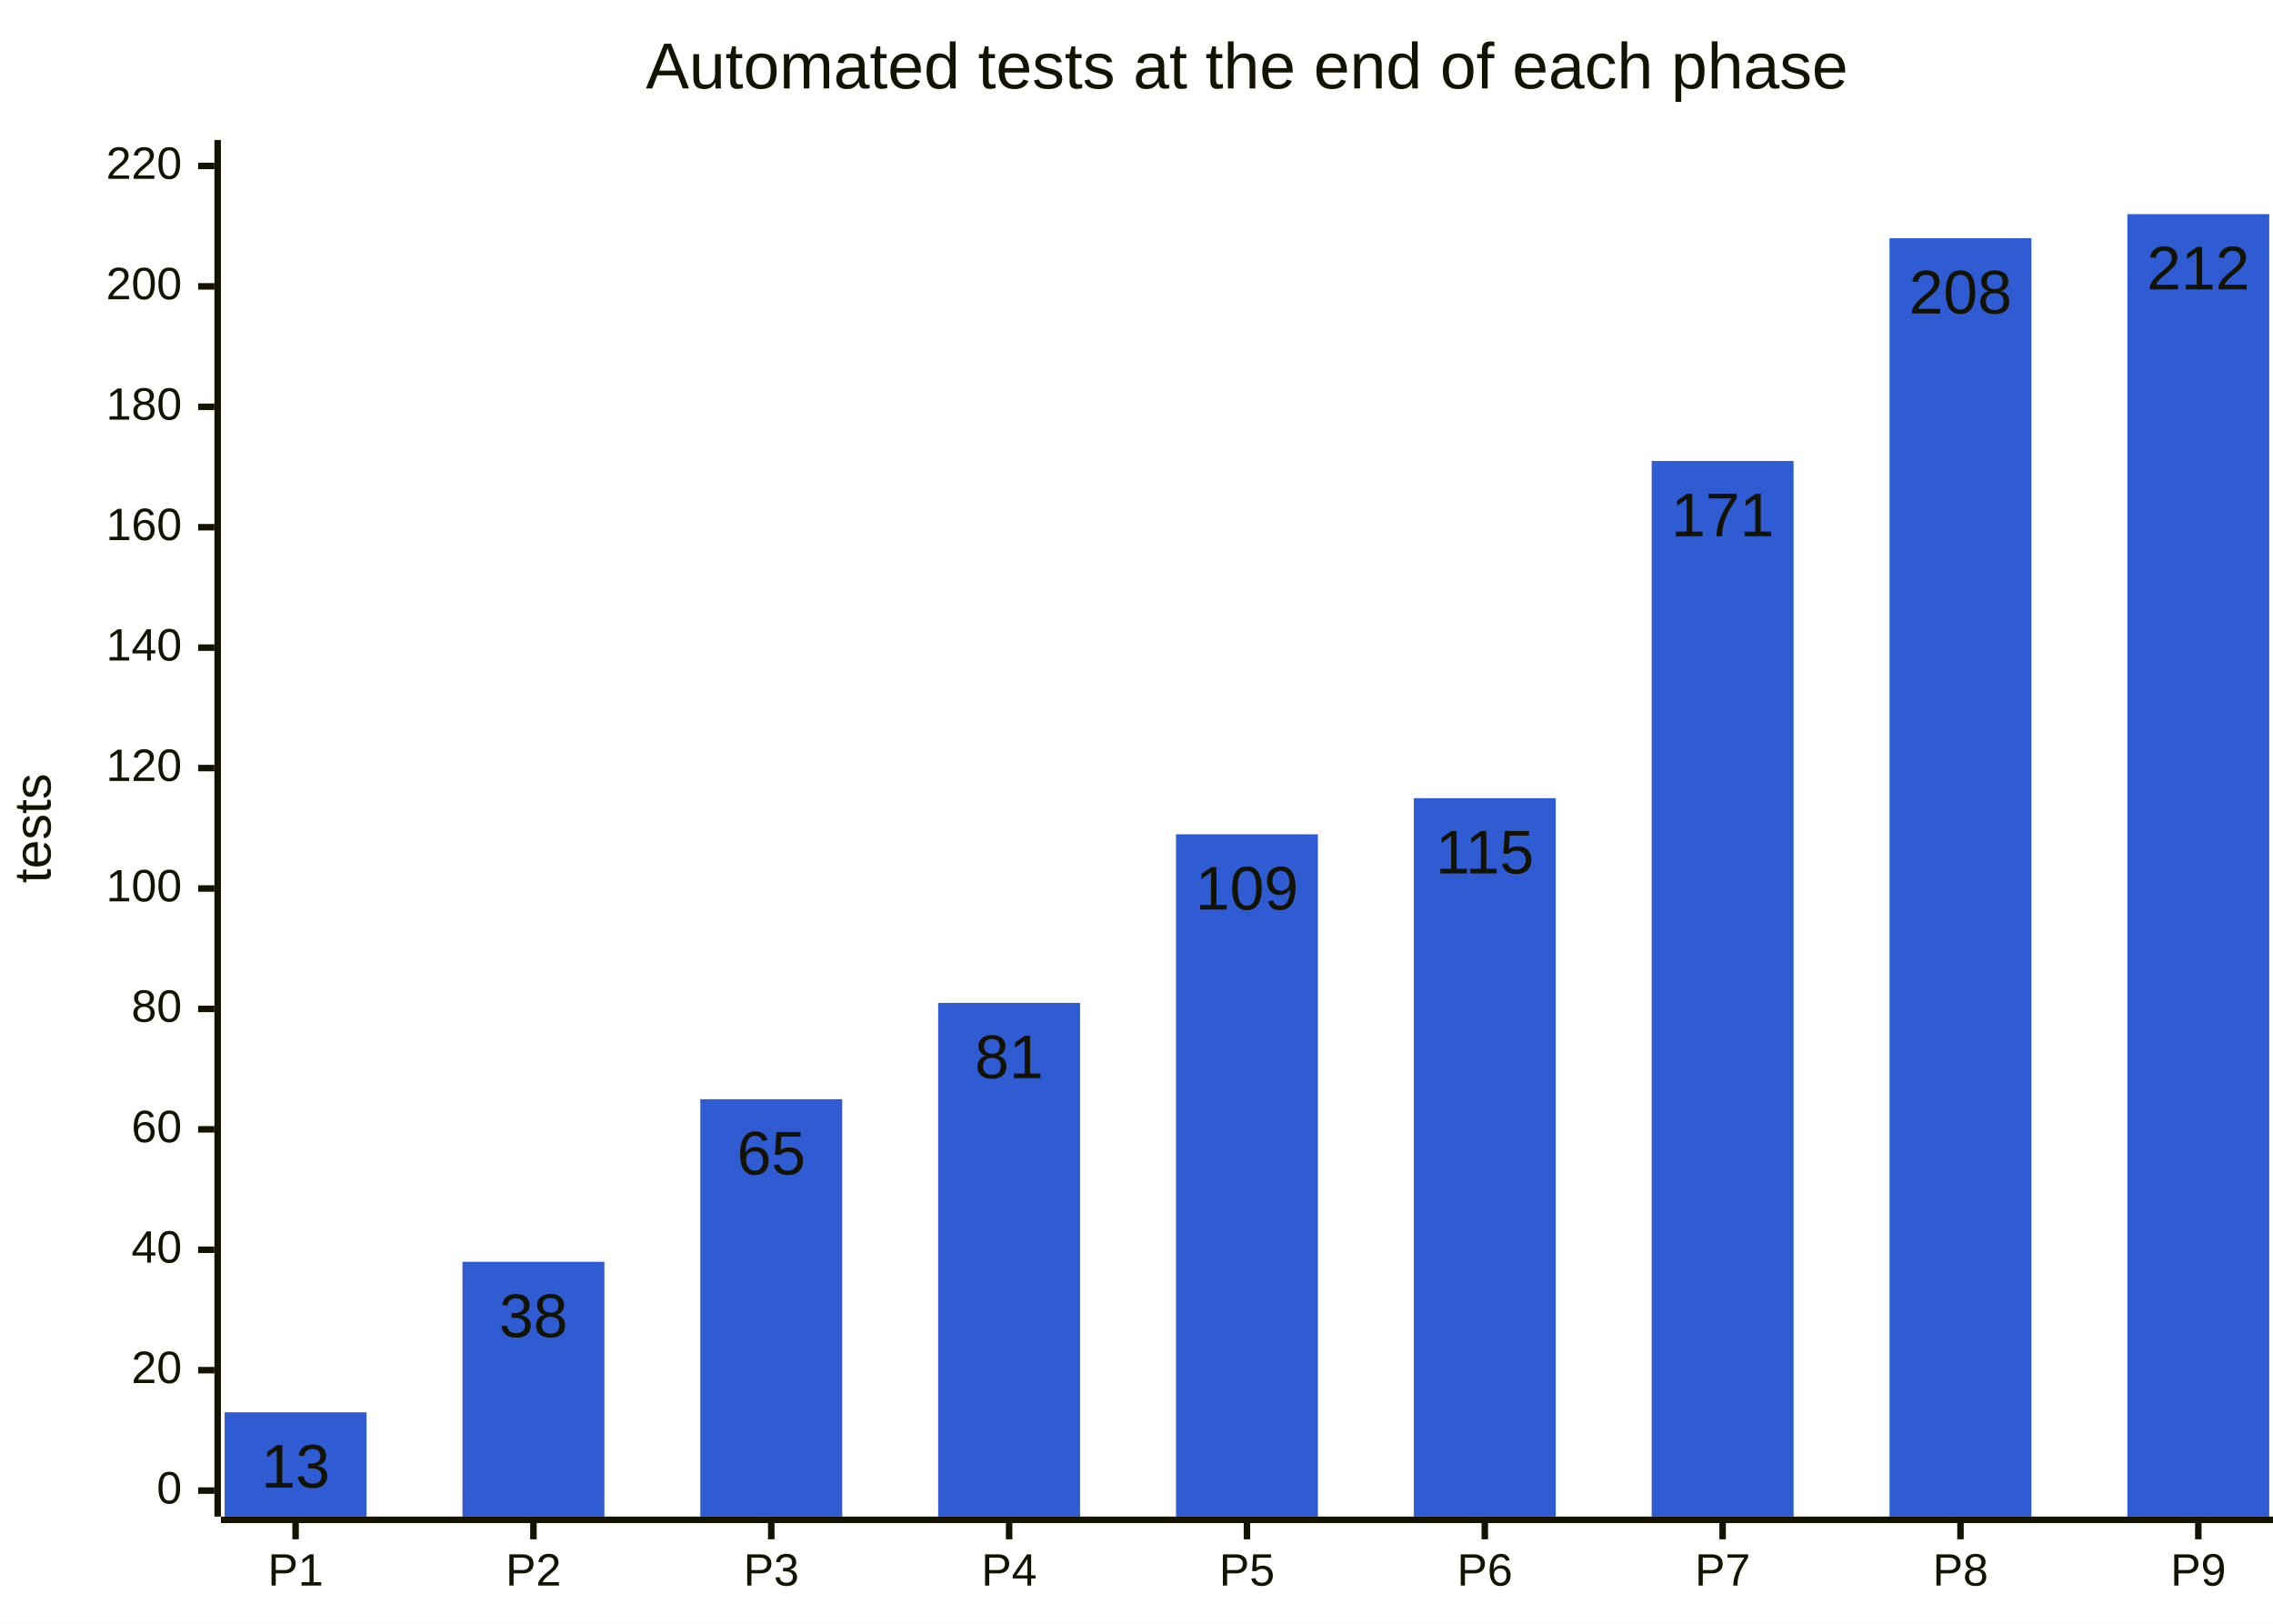
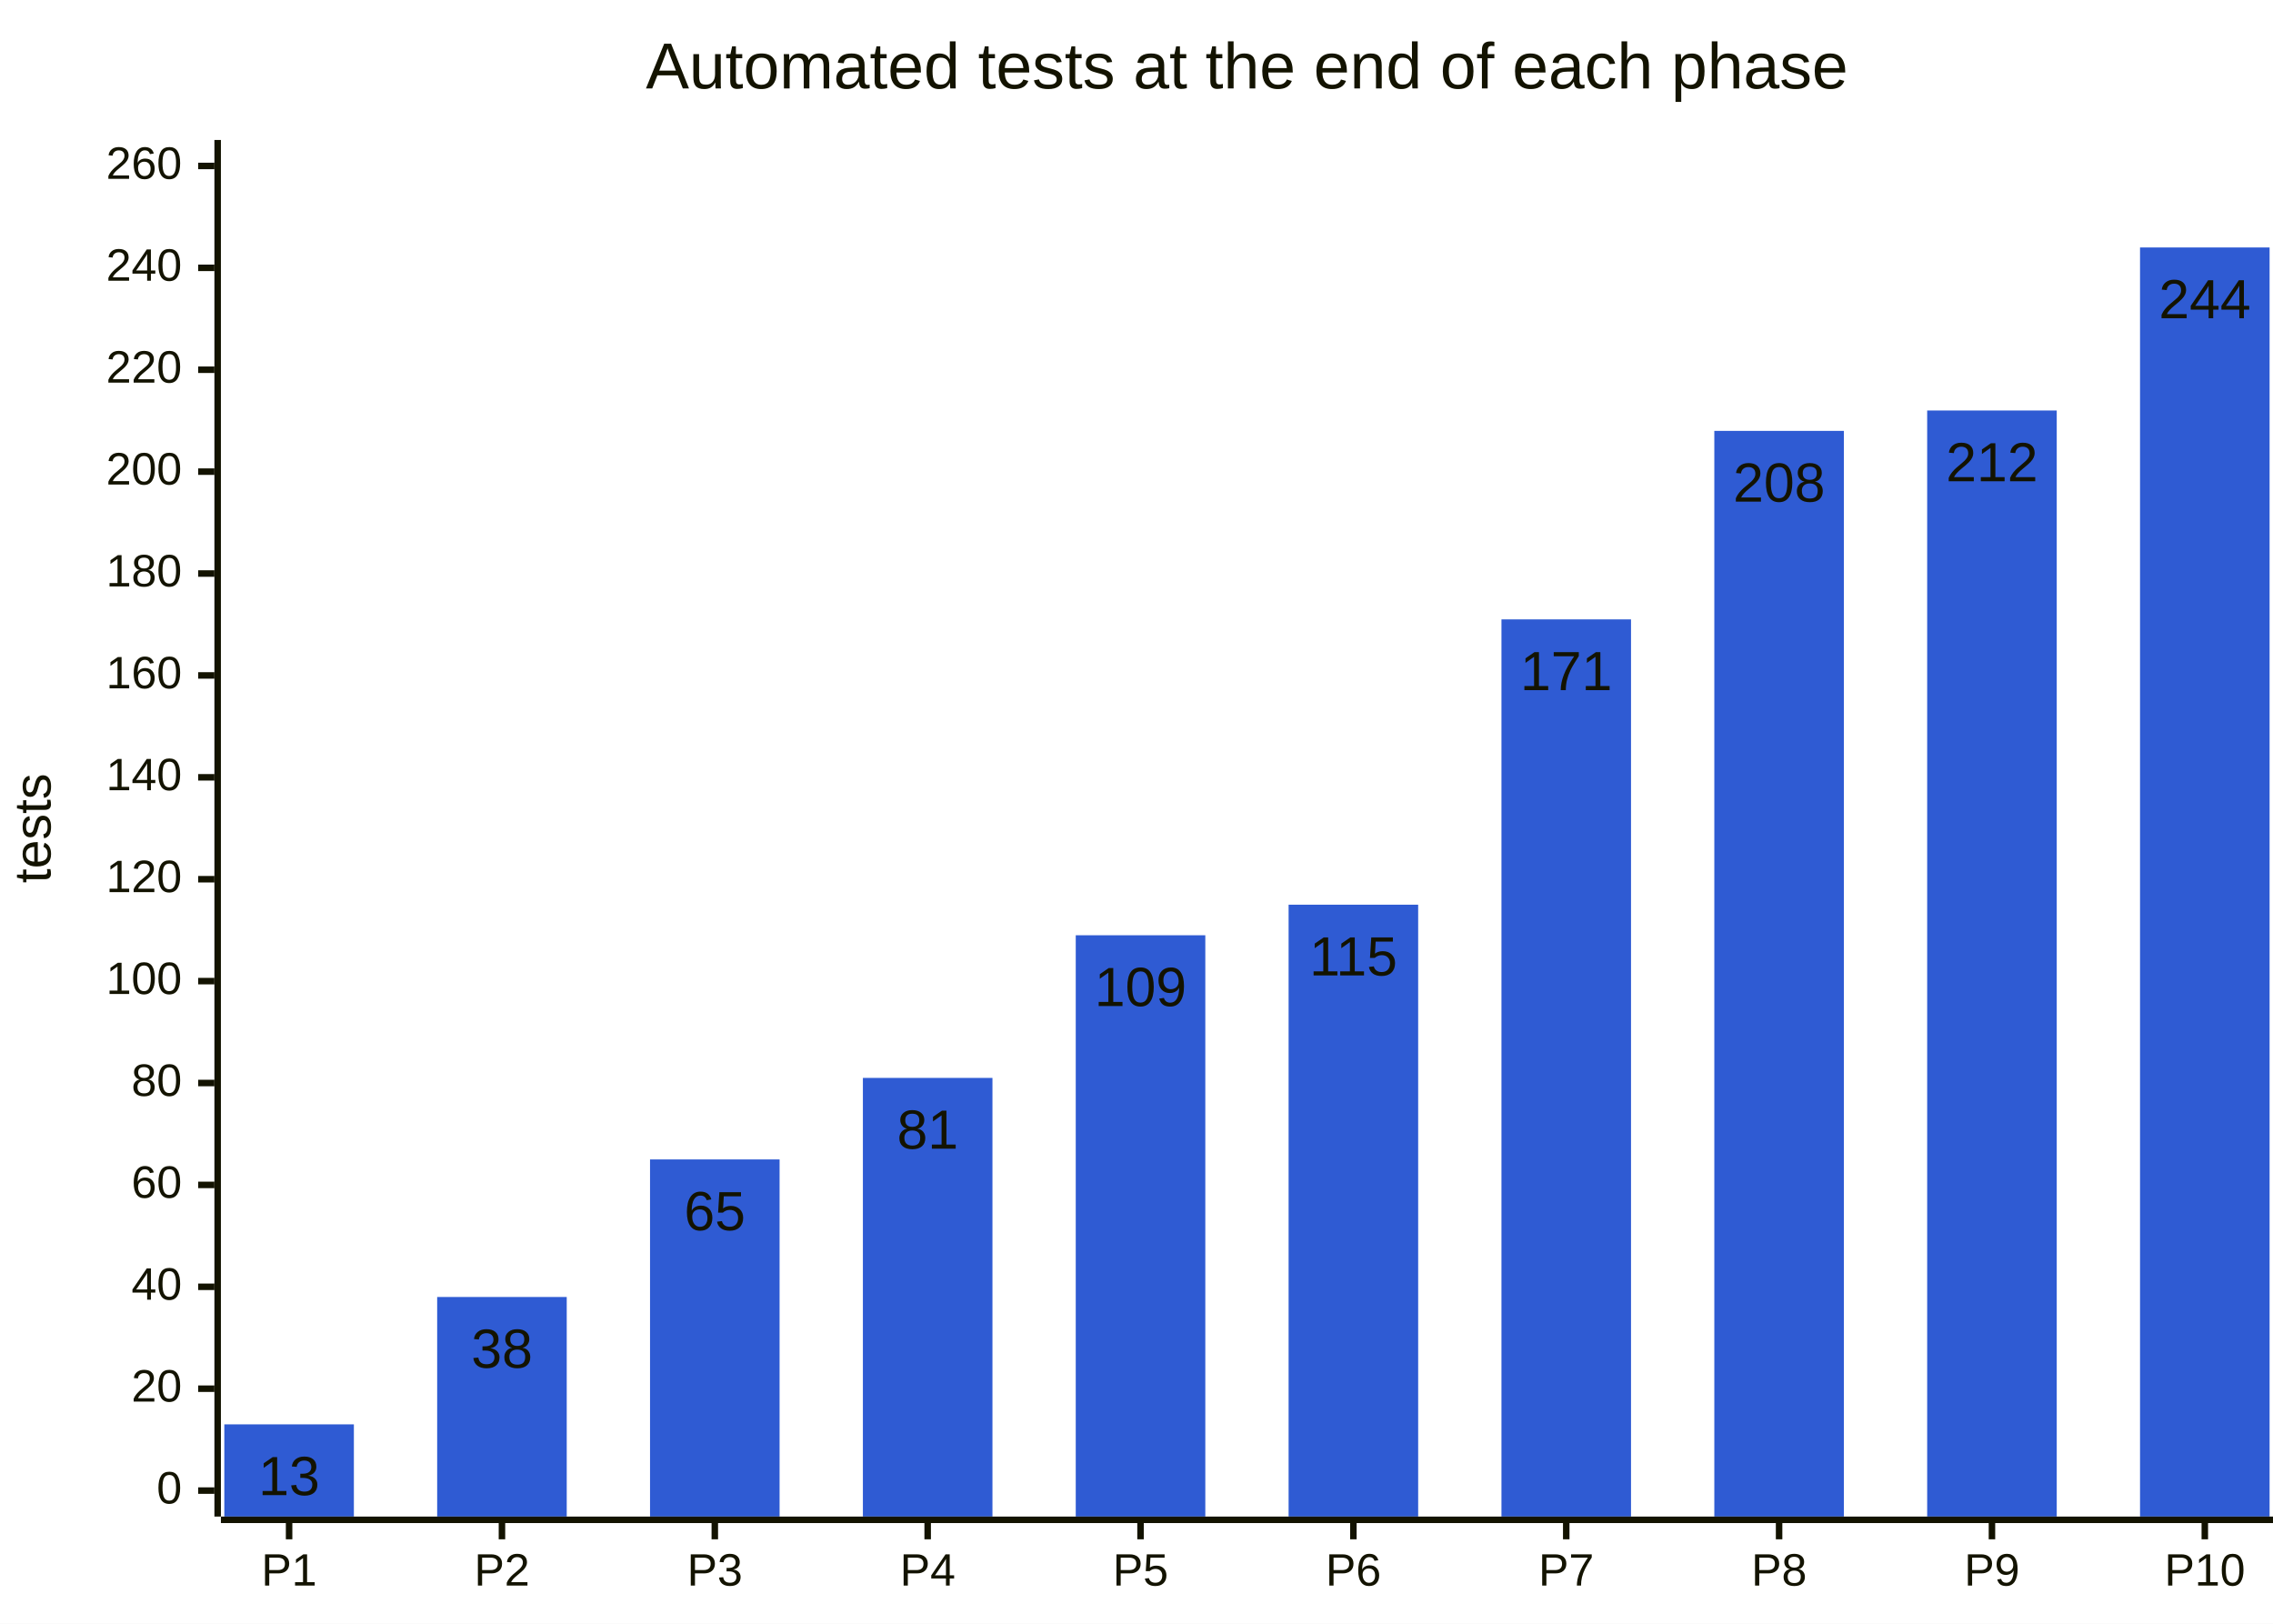
<svg xmlns="http://www.w3.org/2000/svg" id="my-svg" width="100%" style="max-width: 700px; background-color: white;" viewBox="0 0 700 500" role="graphics-document document" aria-roledescription="xychart">
  <style>#my-svg{font-family:"trebuchet ms",verdana,arial,sans-serif;font-size:16px;fill:#333;}@keyframes edge-animation-frame{from{stroke-dashoffset:0;}}@keyframes dash{to{stroke-dashoffset:0;}}#my-svg .edge-animation-slow{stroke-dasharray:9,5!important;stroke-dashoffset:900;animation:dash 50s linear infinite;stroke-linecap:round;}#my-svg .edge-animation-fast{stroke-dasharray:9,5!important;stroke-dashoffset:900;animation:dash 20s linear infinite;stroke-linecap:round;}#my-svg .error-icon{fill:#552222;}#my-svg .error-text{fill:#552222;stroke:#552222;}#my-svg .edge-thickness-normal{stroke-width:1px;}#my-svg .edge-thickness-thick{stroke-width:3.5px;}#my-svg .edge-pattern-solid{stroke-dasharray:0;}#my-svg .edge-thickness-invisible{stroke-width:0;fill:none;}#my-svg .edge-pattern-dashed{stroke-dasharray:3;}#my-svg .edge-pattern-dotted{stroke-dasharray:2;}#my-svg .marker{fill:#333333;stroke:#333333;}#my-svg .marker.cross{stroke:#333333;}#my-svg svg{font-family:"trebuchet ms",verdana,arial,sans-serif;font-size:16px;}#my-svg p{margin:0;}#my-svg .node .neo-node{stroke:#9370DB;}#my-svg [data-look="neo"].node rect,#my-svg [data-look="neo"].cluster rect,#my-svg [data-look="neo"].node polygon{stroke:#9370DB;filter:drop-shadow(1px 2px 2px rgba(185, 185, 185, 1));}#my-svg [data-look="neo"].swimlane.cluster rect{filter:none;}#my-svg [data-look="neo"].node path{stroke:#9370DB;stroke-width:1px;}#my-svg [data-look="neo"].node .outer-path{filter:drop-shadow(1px 2px 2px rgba(185, 185, 185, 1));}#my-svg [data-look="neo"].node .neo-line path{stroke:#9370DB;filter:none;}#my-svg [data-look="neo"].node circle{stroke:#9370DB;filter:drop-shadow(1px 2px 2px rgba(185, 185, 185, 1));}#my-svg [data-look="neo"].node circle .state-start{fill:#000000;}#my-svg [data-look="neo"].icon-shape .icon{fill:#9370DB;filter:drop-shadow(1px 2px 2px rgba(185, 185, 185, 1));}#my-svg [data-look="neo"].icon-shape .icon-neo path{stroke:#9370DB;filter:drop-shadow(1px 2px 2px rgba(185, 185, 185, 1));}#my-svg :root{--mermaid-font-family:"trebuchet ms",verdana,arial,sans-serif;}</style>
  <g />
  <g class="main">
    <rect width="700" height="500" class="background" fill="white" />
    <g class="chart-title">
      <text x="0" y="0" fill="#131300" font-size="20" dominant-baseline="middle" text-anchor="middle" transform="translate(384.0156, 21.55078) rotate(0)">Automated tests at the end of each phase</text>
    </g>
    <g class="plot">
      <g class="bar-plot-0">
-         <rect x="69.181" y="434.897" width="43.7" height="32.103" fill="#2f5bd3" stroke="#2f5bd3" stroke-width="0" />
-         <rect x="142.427" y="388.545" width="43.7" height="78.455" fill="#2f5bd3" stroke="#2f5bd3" stroke-width="0" />
-         <rect x="215.673" y="338.485" width="43.7" height="128.515" fill="#2f5bd3" stroke="#2f5bd3" stroke-width="0" />
-         <rect x="288.92" y="308.819" width="43.7" height="158.181" fill="#2f5bd3" stroke="#2f5bd3" stroke-width="0" />
-         <rect x="362.166" y="256.905" width="43.7" height="210.095" fill="#2f5bd3" stroke="#2f5bd3" stroke-width="0" />
-         <rect x="435.412" y="245.78" width="43.7" height="221.22" fill="#2f5bd3" stroke="#2f5bd3" stroke-width="0" />
-         <rect x="508.658" y="141.952" width="43.7" height="325.048" fill="#2f5bd3" stroke="#2f5bd3" stroke-width="0" />
-         <rect x="581.904" y="73.351" width="43.7" height="393.649" fill="#2f5bd3" stroke="#2f5bd3" stroke-width="0" />
-         <rect x="655.15" y="65.934" width="43.7" height="401.066" fill="#2f5bd3" stroke="#2f5bd3" stroke-width="0" />
-         <text x="91.031" y="444.897" text-anchor="middle" dominant-baseline="hanging" fill="#131300" font-size="19px">13</text>
-         <text x="164.277" y="398.545" text-anchor="middle" dominant-baseline="hanging" fill="#131300" font-size="19px">38</text>
-         <text x="237.523" y="348.485" text-anchor="middle" dominant-baseline="hanging" fill="#131300" font-size="19px">65</text>
-         <text x="310.77" y="318.819" text-anchor="middle" dominant-baseline="hanging" fill="#131300" font-size="19px">81</text>
-         <text x="384.016" y="266.905" text-anchor="middle" dominant-baseline="hanging" fill="#131300" font-size="19px">109</text>
-         <text x="457.262" y="255.78" text-anchor="middle" dominant-baseline="hanging" fill="#131300" font-size="19px">115</text>
-         <text x="530.508" y="151.952" text-anchor="middle" dominant-baseline="hanging" fill="#131300" font-size="19px">171</text>
-         <text x="603.754" y="83.351" text-anchor="middle" dominant-baseline="hanging" fill="#131300" font-size="19px">208</text>
-         <text x="677" y="75.934" text-anchor="middle" dominant-baseline="hanging" fill="#131300" font-size="19px">212</text>
+         <rect x="69.081" y="438.605" width="39.9" height="28.395" fill="#2f5bd3" stroke="#2f5bd3" stroke-width="0" />
+         <rect x="134.633" y="399.384" width="39.9" height="67.616" fill="#2f5bd3" stroke="#2f5bd3" stroke-width="0" />
+         <rect x="200.185" y="357.025" width="39.9" height="109.975" fill="#2f5bd3" stroke="#2f5bd3" stroke-width="0" />
+         <rect x="265.738" y="331.924" width="39.9" height="135.076" fill="#2f5bd3" stroke="#2f5bd3" stroke-width="0" />
+         <rect x="331.29" y="287.996" width="39.9" height="179.004" fill="#2f5bd3" stroke="#2f5bd3" stroke-width="0" />
+         <rect x="396.842" y="278.583" width="39.9" height="188.417" fill="#2f5bd3" stroke="#2f5bd3" stroke-width="0" />
+         <rect x="462.394" y="190.728" width="39.9" height="276.272" fill="#2f5bd3" stroke="#2f5bd3" stroke-width="0" />
+         <rect x="527.946" y="132.681" width="39.9" height="334.319" fill="#2f5bd3" stroke="#2f5bd3" stroke-width="0" />
+         <rect x="593.498" y="126.406" width="39.9" height="340.594" fill="#2f5bd3" stroke="#2f5bd3" stroke-width="0" />
+         <rect x="659.05" y="76.203" width="39.9" height="390.797" fill="#2f5bd3" stroke="#2f5bd3" stroke-width="0" />
+         <text x="89.031" y="448.605" text-anchor="middle" dominant-baseline="hanging" fill="#131300" font-size="17px">13</text>
+         <text x="154.583" y="409.384" text-anchor="middle" dominant-baseline="hanging" fill="#131300" font-size="17px">38</text>
+         <text x="220.135" y="367.025" text-anchor="middle" dominant-baseline="hanging" fill="#131300" font-size="17px">65</text>
+         <text x="285.688" y="341.924" text-anchor="middle" dominant-baseline="hanging" fill="#131300" font-size="17px">81</text>
+         <text x="351.24" y="297.996" text-anchor="middle" dominant-baseline="hanging" fill="#131300" font-size="17px">109</text>
+         <text x="416.792" y="288.583" text-anchor="middle" dominant-baseline="hanging" fill="#131300" font-size="17px">115</text>
+         <text x="482.344" y="200.728" text-anchor="middle" dominant-baseline="hanging" fill="#131300" font-size="17px">171</text>
+         <text x="547.896" y="142.681" text-anchor="middle" dominant-baseline="hanging" fill="#131300" font-size="17px">208</text>
+         <text x="613.448" y="136.406" text-anchor="middle" dominant-baseline="hanging" fill="#131300" font-size="17px">212</text>
+         <text x="679" y="86.203" text-anchor="middle" dominant-baseline="hanging" fill="#131300" font-size="17px">244</text>
      </g>
    </g>
    <g class="bottom-axis">
      <g class="axis-line">
        <path d="M 68.031,468 L 700,468" fill="none" stroke="#131300" stroke-width="2" />
      </g>
      <g class="label">
-         <text x="0" y="0" fill="#131300" font-size="14" dominant-baseline="text-before-edge" text-anchor="middle" transform="translate(91.03125, 479) rotate(0)">P1</text>
-         <text x="0" y="0" fill="#131300" font-size="14" dominant-baseline="text-before-edge" text-anchor="middle" transform="translate(164.2773, 479) rotate(0)">P2</text>
-         <text x="0" y="0" fill="#131300" font-size="14" dominant-baseline="text-before-edge" text-anchor="middle" transform="translate(237.5234, 479) rotate(0)">P3</text>
-         <text x="0" y="0" fill="#131300" font-size="14" dominant-baseline="text-before-edge" text-anchor="middle" transform="translate(310.7695, 479) rotate(0)">P4</text>
-         <text x="0" y="0" fill="#131300" font-size="14" dominant-baseline="text-before-edge" text-anchor="middle" transform="translate(384.0156, 479) rotate(0)">P5</text>
-         <text x="0" y="0" fill="#131300" font-size="14" dominant-baseline="text-before-edge" text-anchor="middle" transform="translate(457.2617, 479) rotate(0)">P6</text>
-         <text x="0" y="0" fill="#131300" font-size="14" dominant-baseline="text-before-edge" text-anchor="middle" transform="translate(530.5078, 479) rotate(0)">P7</text>
-         <text x="0" y="0" fill="#131300" font-size="14" dominant-baseline="text-before-edge" text-anchor="middle" transform="translate(603.7539, 479) rotate(0)">P8</text>
-         <text x="0" y="0" fill="#131300" font-size="14" dominant-baseline="text-before-edge" text-anchor="middle" transform="translate(677, 479) rotate(0)">P9</text>
+         <text x="0" y="0" fill="#131300" font-size="14" dominant-baseline="text-before-edge" text-anchor="middle" transform="translate(89.03125, 479) rotate(0)">P1</text>
+         <text x="0" y="0" fill="#131300" font-size="14" dominant-baseline="text-before-edge" text-anchor="middle" transform="translate(154.5833, 479) rotate(0)">P2</text>
+         <text x="0" y="0" fill="#131300" font-size="14" dominant-baseline="text-before-edge" text-anchor="middle" transform="translate(220.1354, 479) rotate(0)">P3</text>
+         <text x="0" y="0" fill="#131300" font-size="14" dominant-baseline="text-before-edge" text-anchor="middle" transform="translate(285.6875, 479) rotate(0)">P4</text>
+         <text x="0" y="0" fill="#131300" font-size="14" dominant-baseline="text-before-edge" text-anchor="middle" transform="translate(351.2396, 479) rotate(0)">P5</text>
+         <text x="0" y="0" fill="#131300" font-size="14" dominant-baseline="text-before-edge" text-anchor="middle" transform="translate(416.7917, 479) rotate(0)">P6</text>
+         <text x="0" y="0" fill="#131300" font-size="14" dominant-baseline="text-before-edge" text-anchor="middle" transform="translate(482.3438, 479) rotate(0)">P7</text>
+         <text x="0" y="0" fill="#131300" font-size="14" dominant-baseline="text-before-edge" text-anchor="middle" transform="translate(547.8958, 479) rotate(0)">P8</text>
+         <text x="0" y="0" fill="#131300" font-size="14" dominant-baseline="text-before-edge" text-anchor="middle" transform="translate(613.4479, 479) rotate(0)">P9</text>
+         <text x="0" y="0" fill="#131300" font-size="14" dominant-baseline="text-before-edge" text-anchor="middle" transform="translate(679, 479) rotate(0)">P10</text>
      </g>
      <g class="ticks">
-         <path d="M 91.031,469 L 91.031,474" fill="none" stroke="#131300" stroke-width="2" />
-         <path d="M 164.277,469 L 164.277,474" fill="none" stroke="#131300" stroke-width="2" />
-         <path d="M 237.523,469 L 237.523,474" fill="none" stroke="#131300" stroke-width="2" />
-         <path d="M 310.77,469 L 310.77,474" fill="none" stroke="#131300" stroke-width="2" />
-         <path d="M 384.016,469 L 384.016,474" fill="none" stroke="#131300" stroke-width="2" />
-         <path d="M 457.262,469 L 457.262,474" fill="none" stroke="#131300" stroke-width="2" />
-         <path d="M 530.508,469 L 530.508,474" fill="none" stroke="#131300" stroke-width="2" />
-         <path d="M 603.754,469 L 603.754,474" fill="none" stroke="#131300" stroke-width="2" />
-         <path d="M 677,469 L 677,474" fill="none" stroke="#131300" stroke-width="2" />
+         <path d="M 89.031,469 L 89.031,474" fill="none" stroke="#131300" stroke-width="2" />
+         <path d="M 154.583,469 L 154.583,474" fill="none" stroke="#131300" stroke-width="2" />
+         <path d="M 220.135,469 L 220.135,474" fill="none" stroke="#131300" stroke-width="2" />
+         <path d="M 285.688,469 L 285.688,474" fill="none" stroke="#131300" stroke-width="2" />
+         <path d="M 351.24,469 L 351.24,474" fill="none" stroke="#131300" stroke-width="2" />
+         <path d="M 416.792,469 L 416.792,474" fill="none" stroke="#131300" stroke-width="2" />
+         <path d="M 482.344,469 L 482.344,474" fill="none" stroke="#131300" stroke-width="2" />
+         <path d="M 547.896,469 L 547.896,474" fill="none" stroke="#131300" stroke-width="2" />
+         <path d="M 613.448,469 L 613.448,474" fill="none" stroke="#131300" stroke-width="2" />
+         <path d="M 679,469 L 679,474" fill="none" stroke="#131300" stroke-width="2" />
      </g>
    </g>
    <g class="left-axis">
      <g class="axisl-line">
        <path d="M 67.031,43.102 L 67.031,467" fill="none" stroke="#131300" stroke-width="2" />
      </g>
      <g class="label">
-         <text x="0" y="0" fill="#131300" font-size="14" dominant-baseline="middle" text-anchor="end" transform="translate(56.03125, 51.10156) rotate(0)">220</text>
-         <text x="0" y="0" fill="#131300" font-size="14" dominant-baseline="middle" text-anchor="end" transform="translate(56.03125, 88.18324) rotate(0)">200</text>
-         <text x="0" y="0" fill="#131300" font-size="14" dominant-baseline="middle" text-anchor="end" transform="translate(56.03125, 125.2649) rotate(0)">180</text>
-         <text x="0" y="0" fill="#131300" font-size="14" dominant-baseline="middle" text-anchor="end" transform="translate(56.03125, 162.3466) rotate(0)">160</text>
-         <text x="0" y="0" fill="#131300" font-size="14" dominant-baseline="middle" text-anchor="end" transform="translate(56.03125, 199.4283) rotate(0)">140</text>
-         <text x="0" y="0" fill="#131300" font-size="14" dominant-baseline="middle" text-anchor="end" transform="translate(56.03125, 236.5099) rotate(0)">120</text>
-         <text x="0" y="0" fill="#131300" font-size="14" dominant-baseline="middle" text-anchor="end" transform="translate(56.03125, 273.5916) rotate(0)">100</text>
-         <text x="0" y="0" fill="#131300" font-size="14" dominant-baseline="middle" text-anchor="end" transform="translate(56.03125, 310.6733) rotate(0)">80</text>
-         <text x="0" y="0" fill="#131300" font-size="14" dominant-baseline="middle" text-anchor="end" transform="translate(56.03125, 347.755) rotate(0)">60</text>
-         <text x="0" y="0" fill="#131300" font-size="14" dominant-baseline="middle" text-anchor="end" transform="translate(56.03125, 384.8366) rotate(0)">40</text>
-         <text x="0" y="0" fill="#131300" font-size="14" dominant-baseline="middle" text-anchor="end" transform="translate(56.03125, 421.9183) rotate(0)">20</text>
+         <text x="0" y="0" fill="#131300" font-size="14" dominant-baseline="middle" text-anchor="end" transform="translate(56.03125, 51.10156) rotate(0)">260</text>
+         <text x="0" y="0" fill="#131300" font-size="14" dominant-baseline="middle" text-anchor="end" transform="translate(56.03125, 82.47837) rotate(0)">240</text>
+         <text x="0" y="0" fill="#131300" font-size="14" dominant-baseline="middle" text-anchor="end" transform="translate(56.03125, 113.8552) rotate(0)">220</text>
+         <text x="0" y="0" fill="#131300" font-size="14" dominant-baseline="middle" text-anchor="end" transform="translate(56.03125, 145.232) rotate(0)">200</text>
+         <text x="0" y="0" fill="#131300" font-size="14" dominant-baseline="middle" text-anchor="end" transform="translate(56.03125, 176.6088) rotate(0)">180</text>
+         <text x="0" y="0" fill="#131300" font-size="14" dominant-baseline="middle" text-anchor="end" transform="translate(56.03125, 207.9856) rotate(0)">160</text>
+         <text x="0" y="0" fill="#131300" font-size="14" dominant-baseline="middle" text-anchor="end" transform="translate(56.03125, 239.3624) rotate(0)">140</text>
+         <text x="0" y="0" fill="#131300" font-size="14" dominant-baseline="middle" text-anchor="end" transform="translate(56.03125, 270.7392) rotate(0)">120</text>
+         <text x="0" y="0" fill="#131300" font-size="14" dominant-baseline="middle" text-anchor="end" transform="translate(56.03125, 302.116) rotate(0)">100</text>
+         <text x="0" y="0" fill="#131300" font-size="14" dominant-baseline="middle" text-anchor="end" transform="translate(56.03125, 333.4928) rotate(0)">80</text>
+         <text x="0" y="0" fill="#131300" font-size="14" dominant-baseline="middle" text-anchor="end" transform="translate(56.03125, 364.8696) rotate(0)">60</text>
+         <text x="0" y="0" fill="#131300" font-size="14" dominant-baseline="middle" text-anchor="end" transform="translate(56.03125, 396.2464) rotate(0)">40</text>
+         <text x="0" y="0" fill="#131300" font-size="14" dominant-baseline="middle" text-anchor="end" transform="translate(56.03125, 427.6232) rotate(0)">20</text>
        <text x="0" y="0" fill="#131300" font-size="14" dominant-baseline="middle" text-anchor="end" transform="translate(56.03125, 459) rotate(0)">0</text>
      </g>
      <g class="ticks">
        <path d="M 66.031,51.102 L 61.031,51.102" fill="none" stroke="#131300" stroke-width="2" />
-         <path d="M 66.031,88.183 L 61.031,88.183" fill="none" stroke="#131300" stroke-width="2" />
-         <path d="M 66.031,125.265 L 61.031,125.265" fill="none" stroke="#131300" stroke-width="2" />
-         <path d="M 66.031,162.347 L 61.031,162.347" fill="none" stroke="#131300" stroke-width="2" />
-         <path d="M 66.031,199.428 L 61.031,199.428" fill="none" stroke="#131300" stroke-width="2" />
-         <path d="M 66.031,236.51 L 61.031,236.51" fill="none" stroke="#131300" stroke-width="2" />
-         <path d="M 66.031,273.592 L 61.031,273.592" fill="none" stroke="#131300" stroke-width="2" />
-         <path d="M 66.031,310.673 L 61.031,310.673" fill="none" stroke="#131300" stroke-width="2" />
-         <path d="M 66.031,347.755 L 61.031,347.755" fill="none" stroke="#131300" stroke-width="2" />
-         <path d="M 66.031,384.837 L 61.031,384.837" fill="none" stroke="#131300" stroke-width="2" />
-         <path d="M 66.031,421.918 L 61.031,421.918" fill="none" stroke="#131300" stroke-width="2" />
+         <path d="M 66.031,82.478 L 61.031,82.478" fill="none" stroke="#131300" stroke-width="2" />
+         <path d="M 66.031,113.855 L 61.031,113.855" fill="none" stroke="#131300" stroke-width="2" />
+         <path d="M 66.031,145.232 L 61.031,145.232" fill="none" stroke="#131300" stroke-width="2" />
+         <path d="M 66.031,176.609 L 61.031,176.609" fill="none" stroke="#131300" stroke-width="2" />
+         <path d="M 66.031,207.986 L 61.031,207.986" fill="none" stroke="#131300" stroke-width="2" />
+         <path d="M 66.031,239.362 L 61.031,239.362" fill="none" stroke="#131300" stroke-width="2" />
+         <path d="M 66.031,270.739 L 61.031,270.739" fill="none" stroke="#131300" stroke-width="2" />
+         <path d="M 66.031,302.116 L 61.031,302.116" fill="none" stroke="#131300" stroke-width="2" />
+         <path d="M 66.031,333.493 L 61.031,333.493" fill="none" stroke="#131300" stroke-width="2" />
+         <path d="M 66.031,364.87 L 61.031,364.87" fill="none" stroke="#131300" stroke-width="2" />
+         <path d="M 66.031,396.246 L 61.031,396.246" fill="none" stroke="#131300" stroke-width="2" />
+         <path d="M 66.031,427.623 L 61.031,427.623" fill="none" stroke="#131300" stroke-width="2" />
        <path d="M 66.031,459 L 61.031,459" fill="none" stroke="#131300" stroke-width="2" />
      </g>
      <g class="title">
        <text x="0" y="0" fill="#131300" font-size="16" dominant-baseline="text-before-edge" text-anchor="middle" transform="translate(5, 255.0508) rotate(270)">tests</text>
      </g>
    </g>
  </g>
  <g class="mermaid-tmp-group" />
</svg>
